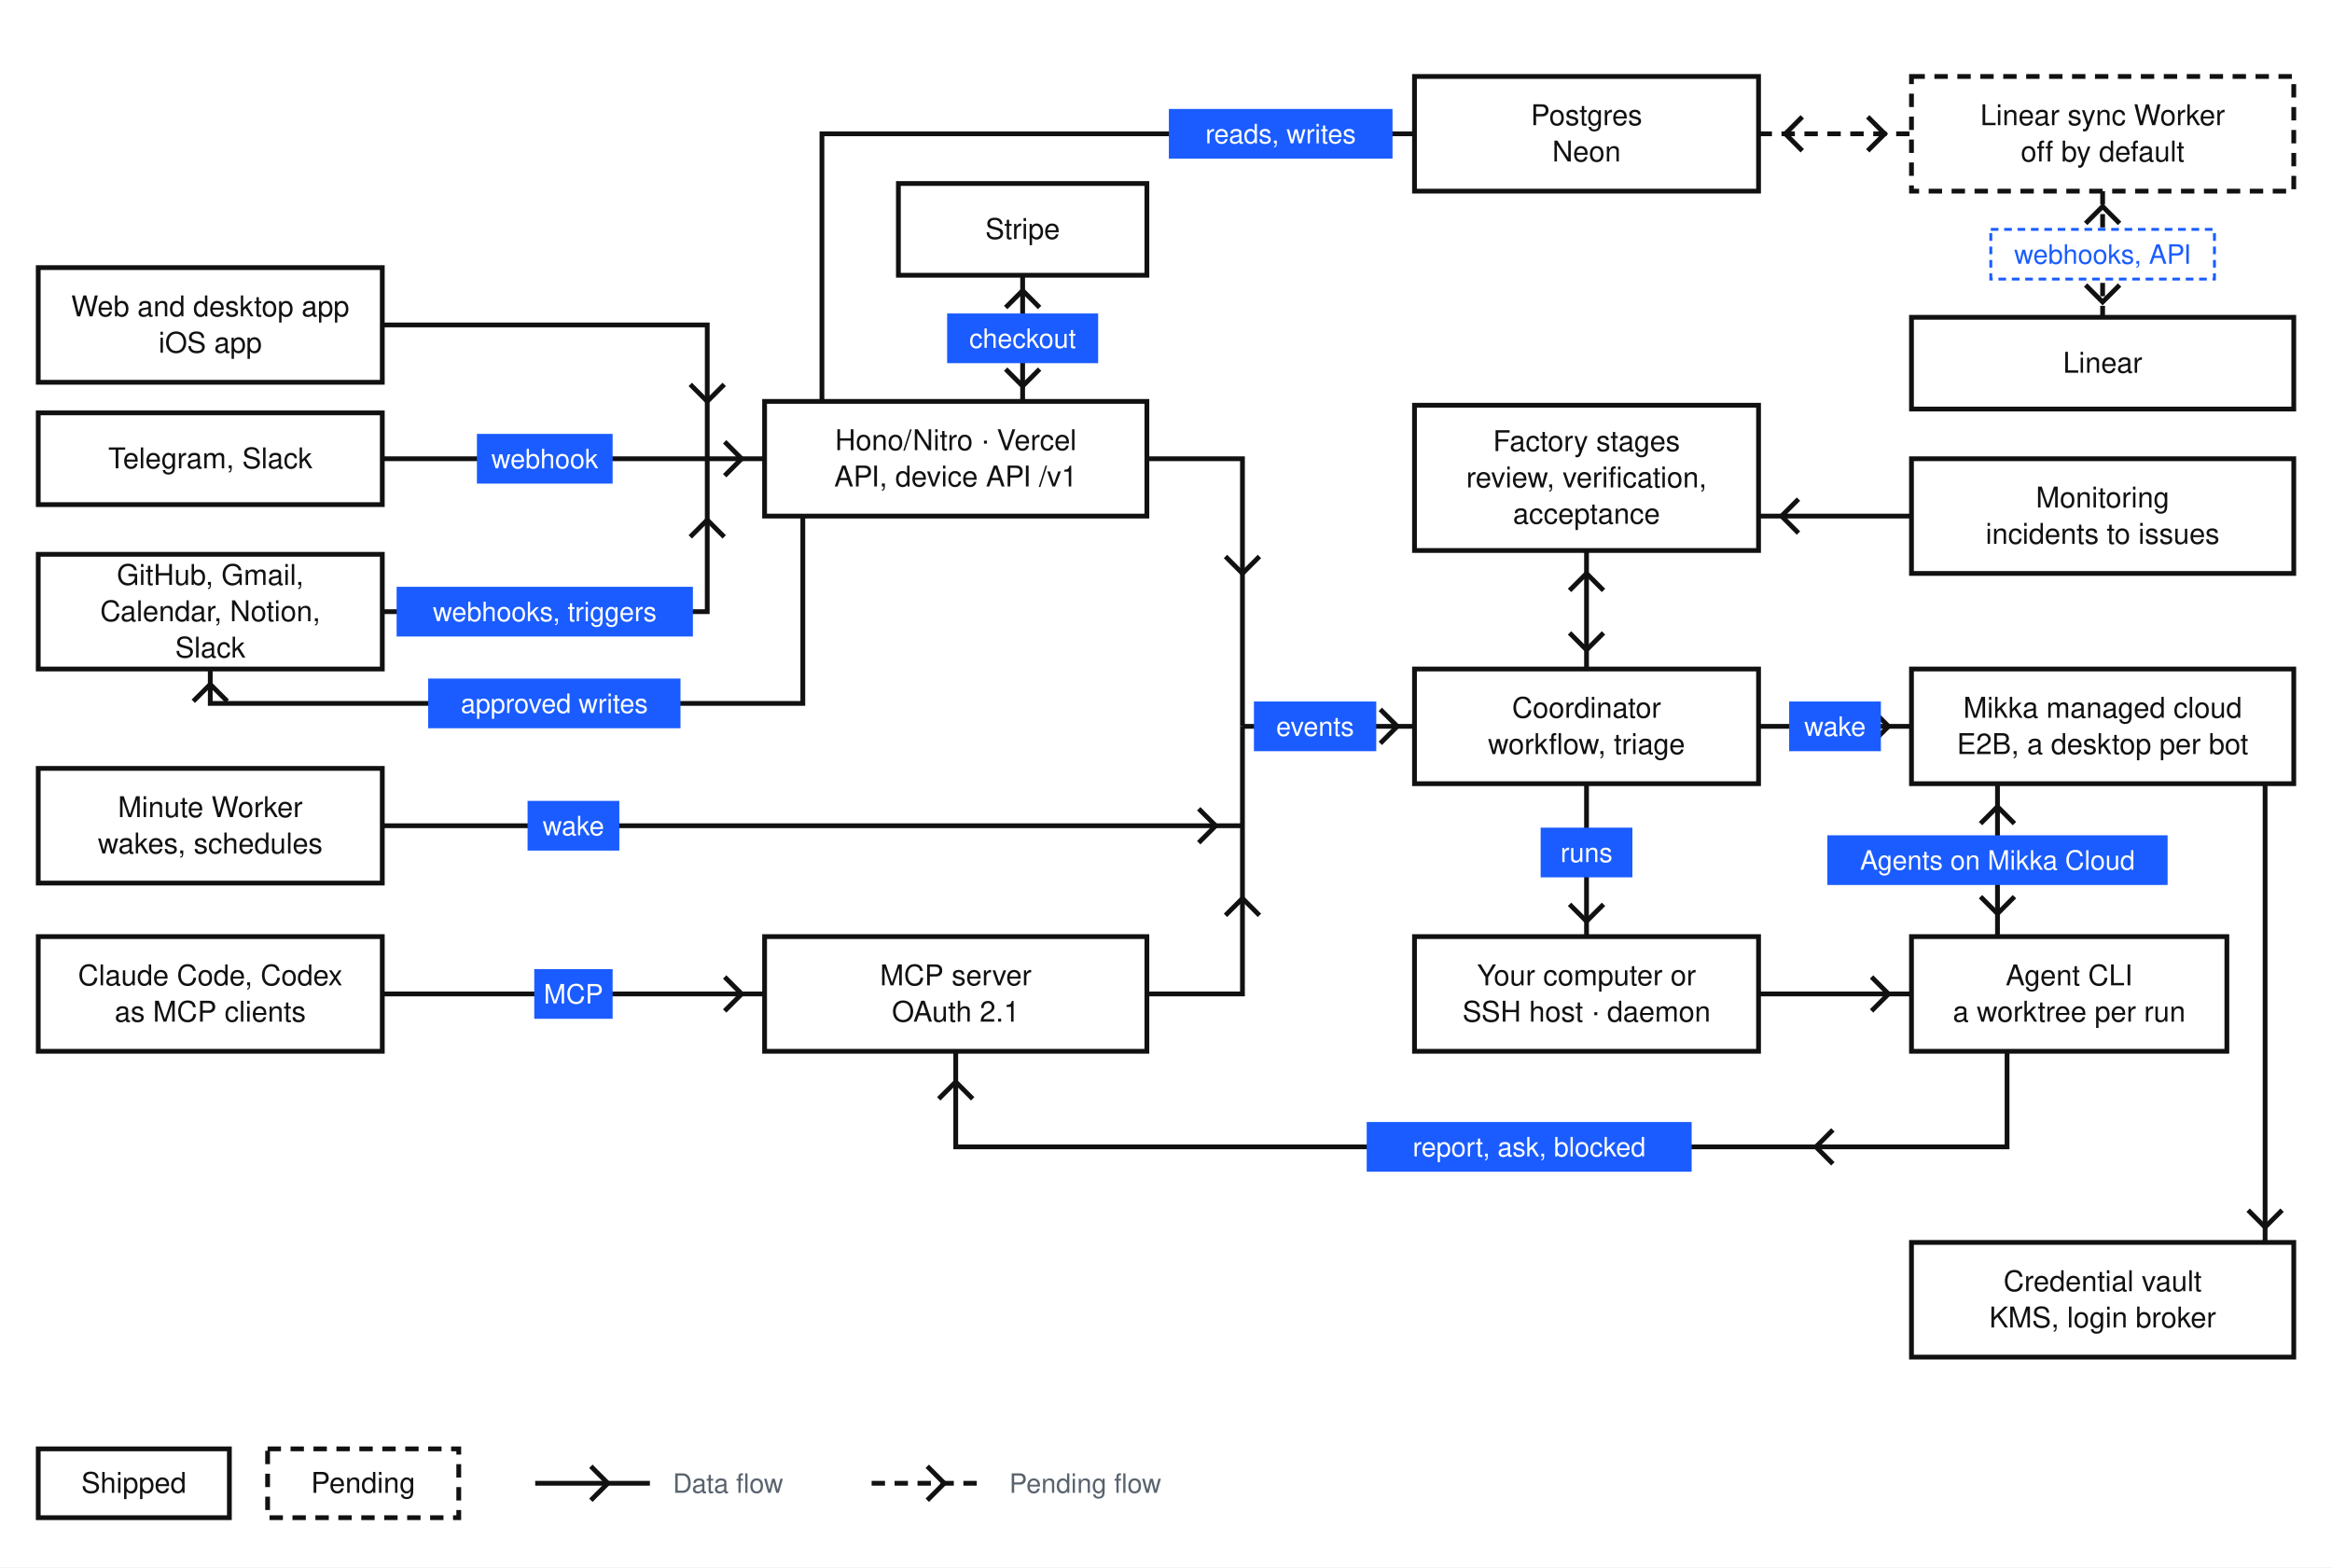
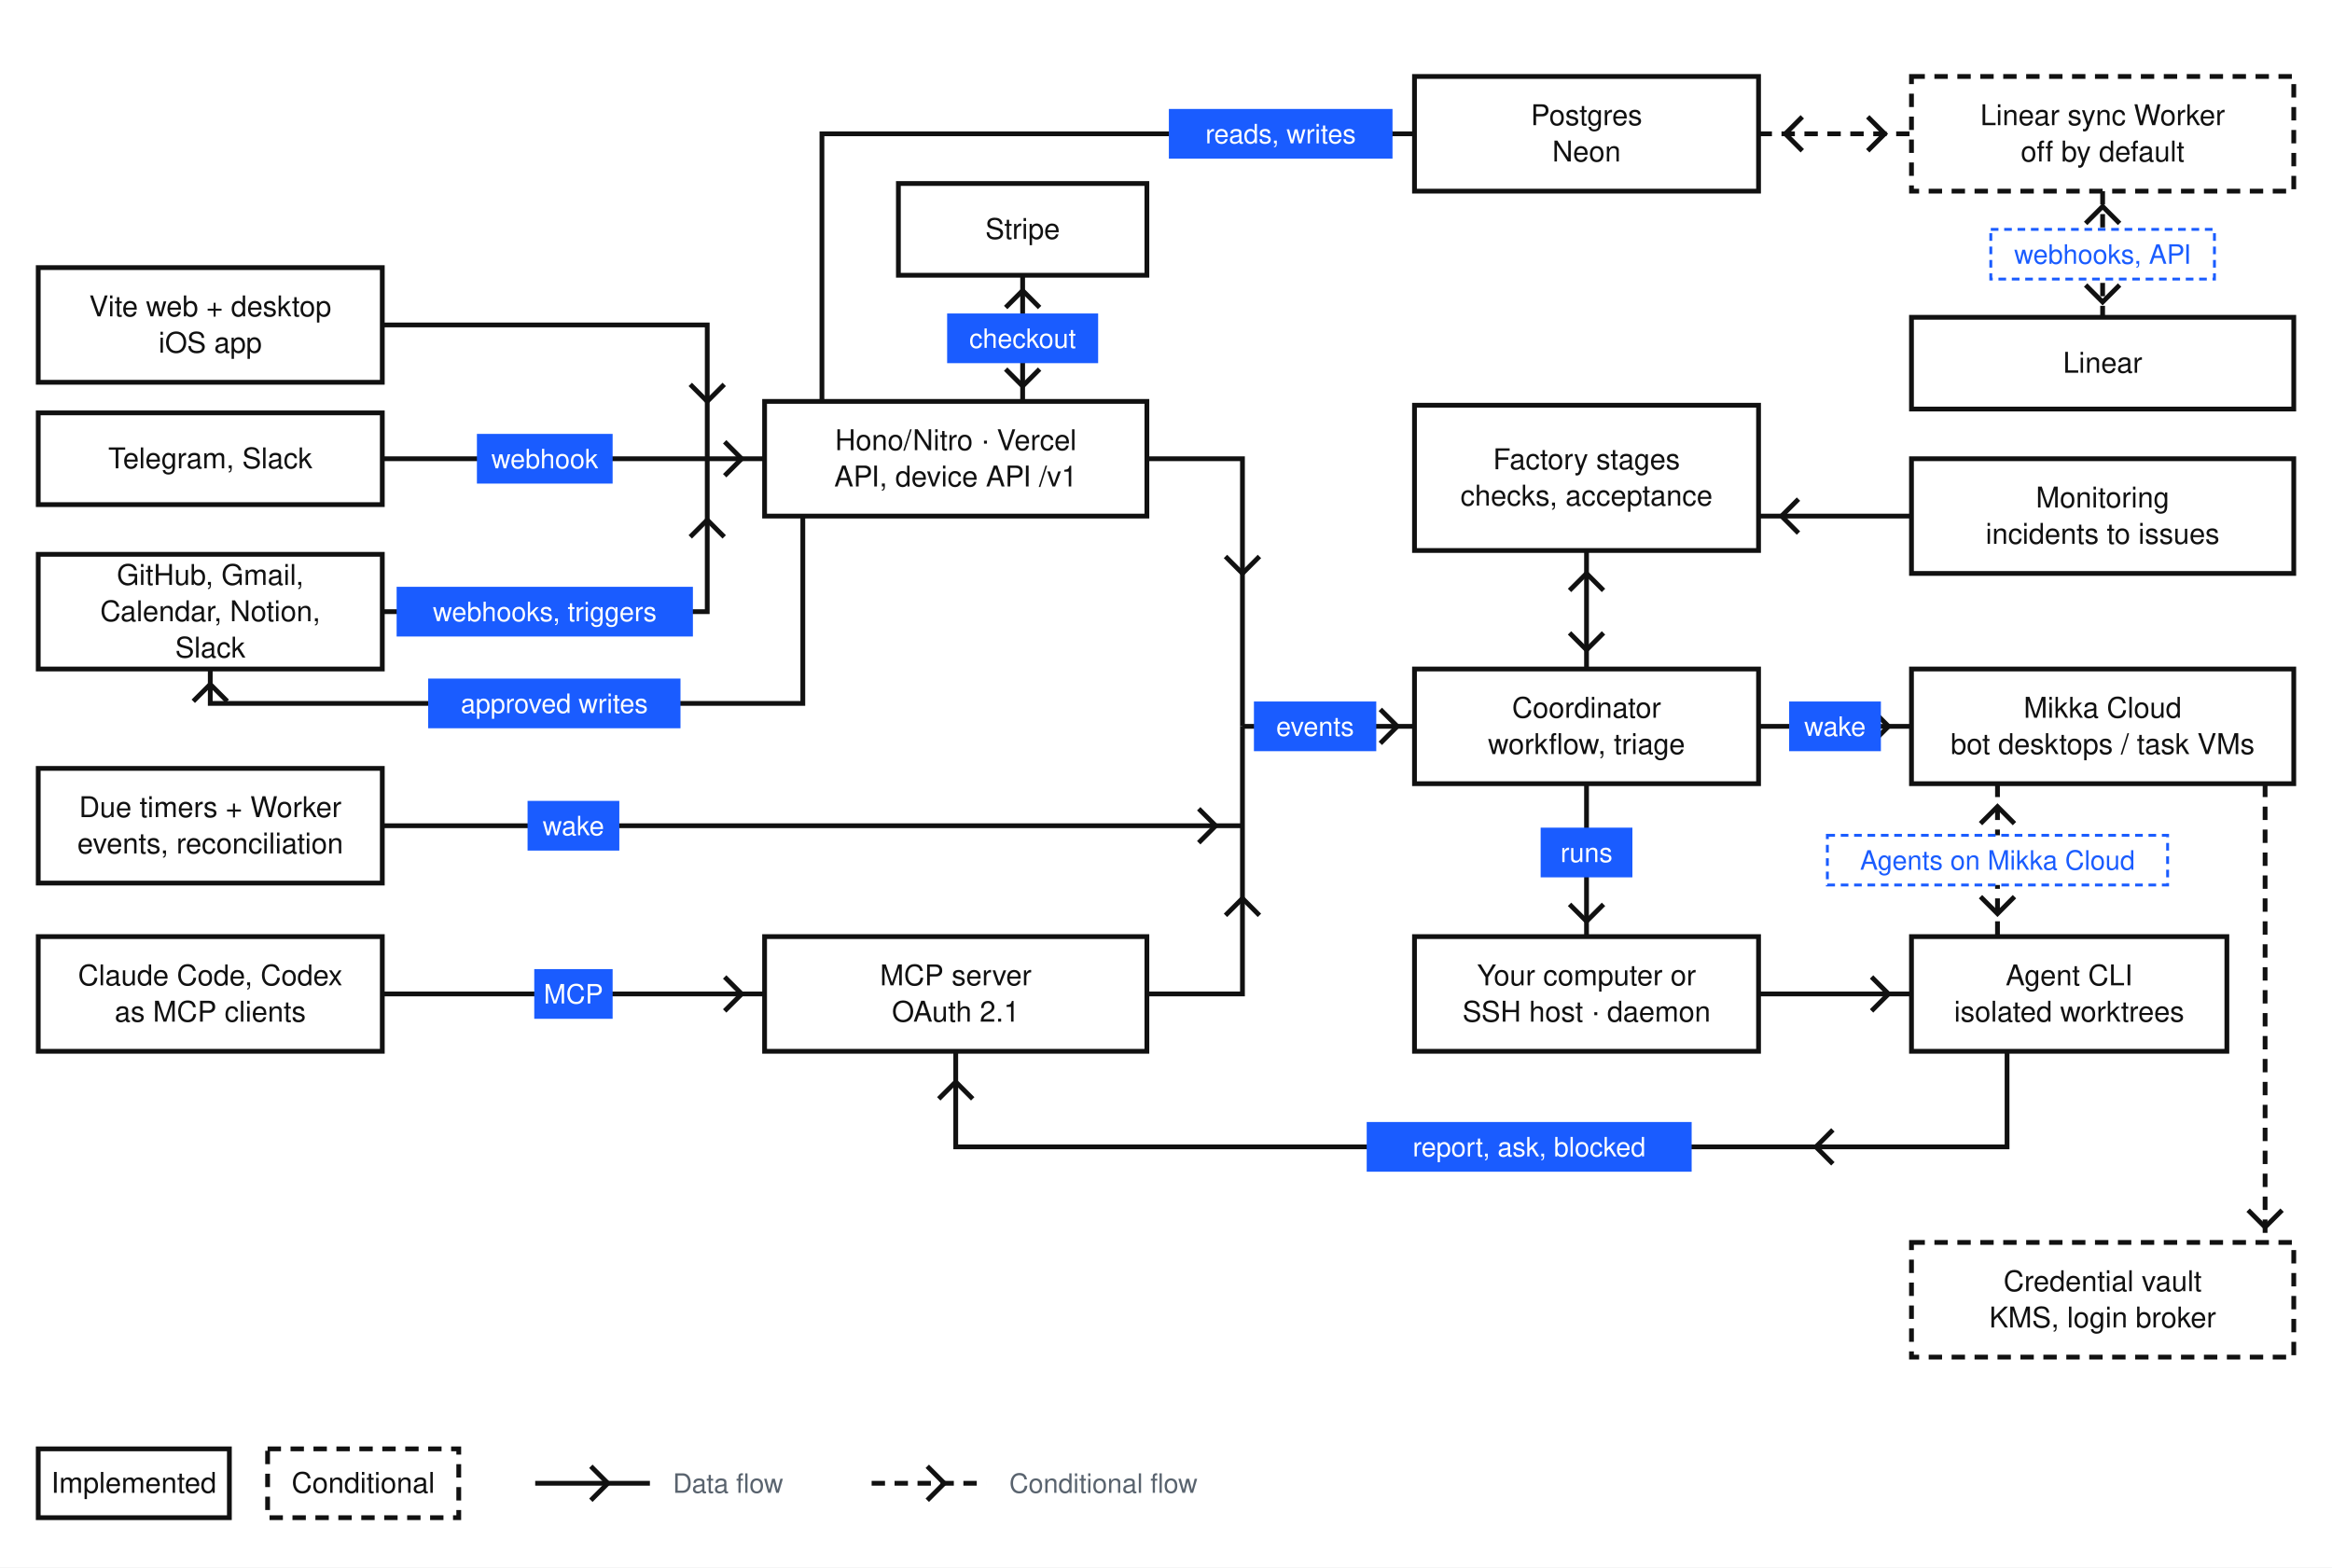
<svg xmlns="http://www.w3.org/2000/svg" width="1220" height="820" viewBox="0 0 1220 820" font-family="-apple-system, BlinkMacSystemFont, &quot;Segoe UI&quot;, Helvetica, Arial, &quot;PingFang SC&quot;, &quot;Noto Sans CJK SC&quot;, &quot;Microsoft YaHei&quot;, sans-serif" role="img" aria-label="Mikka architecture">
  <rect width="1220" height="820" fill="#ffffff" />
  <path d="M200 170 L370 170 L370 240" fill="none" stroke="#111111" stroke-width="2.5" />
  <path d="M362 202 L370 210 L378 202" fill="none" stroke="#111111" stroke-width="2.5" stroke-linecap="square" stroke-linejoin="miter" />
  <path d="M200 320 L370 320 L370 240" fill="none" stroke="#111111" stroke-width="2.5" />
  <path d="M362 280 L370 272 L378 280" fill="none" stroke="#111111" stroke-width="2.5" stroke-linecap="square" stroke-linejoin="miter" />
  <path d="M200 240 L400 240" fill="none" stroke="#111111" stroke-width="2.5" />
  <path d="M380 232 L388 240 L380 248" fill="none" stroke="#111111" stroke-width="2.5" stroke-linecap="square" stroke-linejoin="miter" />
  <rect x="249.5" y="227" width="71" height="26" fill="#1a5cff" />
  <text x="285" y="245" text-anchor="middle" font-size="14" fill="#ffffff">webhook</text>
  <rect x="207.5" y="307" width="155" height="26" fill="#1a5cff" />
  <text x="285" y="325" text-anchor="middle" font-size="14" fill="#ffffff">webhooks, triggers</text>
  <path d="M420 270 L420 368 L110 368 L110 350" fill="none" stroke="#111111" stroke-width="2.5" />
  <path d="M102 366 L110 358 L118 366" fill="none" stroke="#111111" stroke-width="2.5" stroke-linecap="square" stroke-linejoin="miter" />
  <rect x="224" y="355" width="132" height="26" fill="#1a5cff" />
  <text x="290" y="373" text-anchor="middle" font-size="14" fill="#ffffff">approved writes</text>
  <path d="M535 144 L535 210" fill="none" stroke="#111111" stroke-width="2.5" />
  <path d="M527 194 L535 202 L543 194" fill="none" stroke="#111111" stroke-width="2.5" stroke-linecap="square" stroke-linejoin="miter" />
  <path d="M527 160 L535 152 L543 160" fill="none" stroke="#111111" stroke-width="2.5" stroke-linecap="square" stroke-linejoin="miter" />
  <rect x="495.5" y="164" width="79" height="26" fill="#1a5cff" />
  <text x="535" y="182" text-anchor="middle" font-size="14" fill="#ffffff">checkout</text>
  <path d="M200 520 L400 520" fill="none" stroke="#111111" stroke-width="2.5" />
  <path d="M380 512 L388 520 L380 528" fill="none" stroke="#111111" stroke-width="2.5" stroke-linecap="square" stroke-linejoin="miter" />
  <rect x="279.5" y="507" width="41" height="26" fill="#1a5cff" />
  <text x="300" y="525" text-anchor="middle" font-size="14" fill="#ffffff">MCP</text>
  <path d="M430 210 L430 70 L740 70" fill="none" stroke="#111111" stroke-width="2.5" />
  <path d="M720 62 L728 70 L720 78" fill="none" stroke="#111111" stroke-width="2.5" stroke-linecap="square" stroke-linejoin="miter" />
  <rect x="611.5" y="57" width="117" height="26" fill="#1a5cff" />
  <text x="670" y="75" text-anchor="middle" font-size="14" fill="#ffffff">reads, writes</text>
  <path d="M920 70 L1000 70" fill="none" stroke="#111111" stroke-width="2.5" stroke-dasharray="7 5" />
  <path d="M942 62 L934 70 L942 78" fill="none" stroke="#111111" stroke-width="2.5" stroke-linecap="square" stroke-linejoin="miter" />
  <path d="M978 62 L986 70 L978 78" fill="none" stroke="#111111" stroke-width="2.5" stroke-linecap="square" stroke-linejoin="miter" />
  <path d="M1100 100 L1100 166" fill="none" stroke="#111111" stroke-width="2.5" stroke-dasharray="7 5" />
  <path d="M1092 150 L1100 158 L1108 150" fill="none" stroke="#111111" stroke-width="2.5" stroke-linecap="square" stroke-linejoin="miter" />
  <path d="M1092 116 L1100 108 L1108 116" fill="none" stroke="#111111" stroke-width="2.5" stroke-linecap="square" stroke-linejoin="miter" />
  <rect x="1041.5" y="120" width="117" height="26" fill="#ffffff" stroke="#1a5cff" stroke-width="1.5" stroke-dasharray="4 3" />
  <text x="1100" y="138" text-anchor="middle" font-size="14" fill="#1a5cff">webhooks, API</text>
  <path d="M600 240 L650 240 L650 380" fill="none" stroke="#111111" stroke-width="2.5" />
  <path d="M642 292 L650 300 L658 292" fill="none" stroke="#111111" stroke-width="2.5" stroke-linecap="square" stroke-linejoin="miter" />
  <path d="M600 520 L650 520 L650 380" fill="none" stroke="#111111" stroke-width="2.5" />
  <path d="M642 478 L650 470 L658 478" fill="none" stroke="#111111" stroke-width="2.5" stroke-linecap="square" stroke-linejoin="miter" />
  <path d="M650 380 L740 380" fill="none" stroke="#111111" stroke-width="2.5" />
  <path d="M723 372 L731 380 L723 388" fill="none" stroke="#111111" stroke-width="2.5" stroke-linecap="square" stroke-linejoin="miter" />
  <rect x="656" y="367" width="64" height="26" fill="#1a5cff" />
  <text x="688" y="385" text-anchor="middle" font-size="14" fill="#ffffff">events</text>
  <path d="M200 432 L650 432" fill="none" stroke="#111111" stroke-width="2.5" />
  <path d="M628 424 L636 432 L628 440" fill="none" stroke="#111111" stroke-width="2.5" stroke-linecap="square" stroke-linejoin="miter" />
  <rect x="276" y="419" width="48" height="26" fill="#1a5cff" />
  <text x="300" y="437" text-anchor="middle" font-size="14" fill="#ffffff">wake</text>
  <path d="M830 288 L830 350" fill="none" stroke="#111111" stroke-width="2.5" />
  <path d="M822 308 L830 300 L838 308" fill="none" stroke="#111111" stroke-width="2.5" stroke-linecap="square" stroke-linejoin="miter" />
  <path d="M822 332 L830 340 L838 332" fill="none" stroke="#111111" stroke-width="2.5" stroke-linecap="square" stroke-linejoin="miter" />
  <path d="M1000 270 L920 270" fill="none" stroke="#111111" stroke-width="2.5" />
  <path d="M940 262 L932 270 L940 278" fill="none" stroke="#111111" stroke-width="2.5" stroke-linecap="square" stroke-linejoin="miter" />
  <path d="M920 380 L1000 380" fill="none" stroke="#111111" stroke-width="2.5" />
  <path d="M980 372 L988 380 L980 388" fill="none" stroke="#111111" stroke-width="2.5" stroke-linecap="square" stroke-linejoin="miter" />
  <rect x="936" y="367" width="48" height="26" fill="#1a5cff" />
  <text x="960" y="385" text-anchor="middle" font-size="14" fill="#ffffff">wake</text>
  <path d="M830 410 L830 490" fill="none" stroke="#111111" stroke-width="2.5" />
  <path d="M822 474 L830 482 L838 474" fill="none" stroke="#111111" stroke-width="2.5" stroke-linecap="square" stroke-linejoin="miter" />
  <rect x="806" y="433" width="48" height="26" fill="#1a5cff" />
  <text x="830" y="451" text-anchor="middle" font-size="14" fill="#ffffff">runs</text>
  <path d="M920 520 L1000 520" fill="none" stroke="#111111" stroke-width="2.5" />
  <path d="M980 512 L988 520 L980 528" fill="none" stroke="#111111" stroke-width="2.5" stroke-linecap="square" stroke-linejoin="miter" />
-   <path d="M1045 410 L1045 490" fill="none" stroke="#111111" stroke-width="2.5" />
+   <path d="M1045 410 L1045 490" fill="none" stroke="#111111" stroke-width="2.5" stroke-dasharray="7 5" />
  <path d="M1037 430 L1045 422 L1053 430" fill="none" stroke="#111111" stroke-width="2.5" stroke-linecap="square" stroke-linejoin="miter" />
  <path d="M1037 470 L1045 478 L1053 470" fill="none" stroke="#111111" stroke-width="2.5" stroke-linecap="square" stroke-linejoin="miter" />
-   <rect x="956" y="437" width="178" height="26" fill="#1a5cff" />
-   <text x="1045" y="455" text-anchor="middle" font-size="14" fill="#ffffff">Agents on Mikka Cloud</text>
-   <path d="M1185 410 L1185 650" fill="none" stroke="#111111" stroke-width="2.5" />
+   <rect x="956" y="437" width="178" height="26" fill="#ffffff" stroke="#1a5cff" stroke-width="1.5" stroke-dasharray="4 3" />
+   <text x="1045" y="455" text-anchor="middle" font-size="14" fill="#1a5cff">Agents on Mikka Cloud</text>
+   <path d="M1185 410 L1185 650" fill="none" stroke="#111111" stroke-width="2.5" stroke-dasharray="7 5" />
  <path d="M1177 634 L1185 642 L1193 634" fill="none" stroke="#111111" stroke-width="2.5" stroke-linecap="square" stroke-linejoin="miter" />
  <path d="M1050 550 L1050 600 L500 600 L500 550" fill="none" stroke="#111111" stroke-width="2.5" />
  <path d="M958 592 L950 600 L958 608" fill="none" stroke="#111111" stroke-width="2.5" stroke-linecap="square" stroke-linejoin="miter" />
  <path d="M492 574 L500 566 L508 574" fill="none" stroke="#111111" stroke-width="2.5" stroke-linecap="square" stroke-linejoin="miter" />
  <rect x="715" y="587" width="170" height="26" fill="#1a5cff" />
  <text x="800" y="605" text-anchor="middle" font-size="14" fill="#ffffff">report, ask, blocked</text>
  <rect x="20" y="140" width="180" height="60" fill="#ffffff" stroke="#111111" stroke-width="2.5" />
-   <text x="110" y="165.5" text-anchor="middle" font-size="15" fill="#111111">Web and desktop app</text>
+   <text x="110" y="165.5" text-anchor="middle" font-size="15" fill="#111111">Vite web + desktop</text>
  <text x="110" y="184.5" text-anchor="middle" font-size="15" fill="#111111">iOS app</text>
  <rect x="20" y="216" width="180" height="48" fill="#ffffff" stroke="#111111" stroke-width="2.5" />
  <text x="110" y="245" text-anchor="middle" font-size="15" fill="#111111">Telegram, Slack</text>
  <rect x="20" y="290" width="180" height="60" fill="#ffffff" stroke="#111111" stroke-width="2.5" />
  <text x="110" y="306" text-anchor="middle" font-size="15" fill="#111111">GitHub, Gmail,</text>
  <text x="110" y="325" text-anchor="middle" font-size="15" fill="#111111">Calendar, Notion,</text>
  <text x="110" y="344" text-anchor="middle" font-size="15" fill="#111111">Slack</text>
  <rect x="20" y="402" width="180" height="60" fill="#ffffff" stroke="#111111" stroke-width="2.5" />
-   <text x="110" y="427.5" text-anchor="middle" font-size="15" fill="#111111">Minute Worker</text>
-   <text x="110" y="446.5" text-anchor="middle" font-size="15" fill="#111111">wakes, schedules</text>
+   <text x="110" y="427.5" text-anchor="middle" font-size="15" fill="#111111">Due timers + Worker</text>
+   <text x="110" y="446.5" text-anchor="middle" font-size="15" fill="#111111">events, reconciliation</text>
  <rect x="20" y="490" width="180" height="60" fill="#ffffff" stroke="#111111" stroke-width="2.5" />
  <text x="110" y="515.5" text-anchor="middle" font-size="15" fill="#111111">Claude Code, Codex</text>
  <text x="110" y="534.5" text-anchor="middle" font-size="15" fill="#111111">as MCP clients</text>
  <rect x="470" y="96" width="130" height="48" fill="#ffffff" stroke="#111111" stroke-width="2.5" />
  <text x="535" y="125" text-anchor="middle" font-size="15" fill="#111111">Stripe</text>
  <rect x="400" y="210" width="200" height="60" fill="#ffffff" stroke="#111111" stroke-width="2.5" />
  <text x="500" y="235.5" text-anchor="middle" font-size="15" fill="#111111">Hono/Nitro · Vercel</text>
  <text x="500" y="254.5" text-anchor="middle" font-size="15" fill="#111111">API, device API /v1</text>
  <rect x="400" y="490" width="200" height="60" fill="#ffffff" stroke="#111111" stroke-width="2.5" />
  <text x="500" y="515.5" text-anchor="middle" font-size="15" fill="#111111">MCP server</text>
  <text x="500" y="534.5" text-anchor="middle" font-size="15" fill="#111111">OAuth 2.1</text>
  <rect x="740" y="40" width="180" height="60" fill="#ffffff" stroke="#111111" stroke-width="2.5" />
  <text x="830" y="65.5" text-anchor="middle" font-size="15" fill="#111111">Postgres</text>
  <text x="830" y="84.5" text-anchor="middle" font-size="15" fill="#111111">Neon</text>
  <rect x="740" y="212" width="180" height="76" fill="#ffffff" stroke="#111111" stroke-width="2.5" />
-   <text x="830" y="236" text-anchor="middle" font-size="15" fill="#111111">Factory stages</text>
-   <text x="830" y="255" text-anchor="middle" font-size="15" fill="#111111">review, verification,</text>
-   <text x="830" y="274" text-anchor="middle" font-size="15" fill="#111111">acceptance</text>
+   <text x="830" y="245.5" text-anchor="middle" font-size="15" fill="#111111">Factory stages</text>
+   <text x="830" y="264.5" text-anchor="middle" font-size="15" fill="#111111">checks, acceptance</text>
  <rect x="740" y="350" width="180" height="60" fill="#ffffff" stroke="#111111" stroke-width="2.5" />
  <text x="830" y="375.5" text-anchor="middle" font-size="15" fill="#111111">Coordinator</text>
  <text x="830" y="394.5" text-anchor="middle" font-size="15" fill="#111111">workflow, triage</text>
  <rect x="740" y="490" width="180" height="60" fill="#ffffff" stroke="#111111" stroke-width="2.5" />
  <text x="830" y="515.5" text-anchor="middle" font-size="15" fill="#111111">Your computer or</text>
  <text x="830" y="534.5" text-anchor="middle" font-size="15" fill="#111111">SSH host · daemon</text>
  <rect x="1000" y="40" width="200" height="60" fill="#ffffff" stroke="#111111" stroke-width="2.5" stroke-dasharray="7 5" />
  <text x="1100" y="65.5" text-anchor="middle" font-size="15" fill="#111111">Linear sync Worker</text>
  <text x="1100" y="84.5" text-anchor="middle" font-size="15" fill="#111111">off by default</text>
  <rect x="1000" y="166" width="200" height="48" fill="#ffffff" stroke="#111111" stroke-width="2.5" />
  <text x="1100" y="195" text-anchor="middle" font-size="15" fill="#111111">Linear</text>
  <rect x="1000" y="240" width="200" height="60" fill="#ffffff" stroke="#111111" stroke-width="2.5" />
  <text x="1100" y="265.5" text-anchor="middle" font-size="15" fill="#111111">Monitoring</text>
  <text x="1100" y="284.5" text-anchor="middle" font-size="15" fill="#111111">incidents to issues</text>
  <rect x="1000" y="350" width="200" height="60" fill="#ffffff" stroke="#111111" stroke-width="2.5" />
-   <text x="1100" y="375.5" text-anchor="middle" font-size="15" fill="#111111">Mikka managed cloud</text>
-   <text x="1100" y="394.5" text-anchor="middle" font-size="15" fill="#111111">E2B, a desktop per bot</text>
+   <text x="1100" y="375.5" text-anchor="middle" font-size="15" fill="#111111">Mikka Cloud</text>
+   <text x="1100" y="394.5" text-anchor="middle" font-size="15" fill="#111111">bot desktops / task VMs</text>
  <rect x="1000" y="490" width="165" height="60" fill="#ffffff" stroke="#111111" stroke-width="2.5" />
  <text x="1082.5" y="515.5" text-anchor="middle" font-size="15" fill="#111111">Agent CLI</text>
-   <text x="1082.5" y="534.5" text-anchor="middle" font-size="15" fill="#111111">a worktree per run</text>
-   <rect x="1000" y="650" width="200" height="60" fill="#ffffff" stroke="#111111" stroke-width="2.5" />
+   <text x="1082.5" y="534.5" text-anchor="middle" font-size="15" fill="#111111">isolated worktrees</text>
+   <rect x="1000" y="650" width="200" height="60" fill="#ffffff" stroke="#111111" stroke-width="2.5" stroke-dasharray="7 5" />
  <text x="1100" y="675.5" text-anchor="middle" font-size="15" fill="#111111">Credential vault</text>
  <text x="1100" y="694.5" text-anchor="middle" font-size="15" fill="#111111">KMS, login broker</text>
  <rect x="20" y="758" width="100" height="36" fill="#ffffff" stroke="#111111" stroke-width="2.5" />
-   <text x="70" y="781" text-anchor="middle" font-size="15" fill="#111111">Shipped</text>
+   <text x="70" y="781" text-anchor="middle" font-size="15" fill="#111111">Implemented</text>
  <rect x="140" y="758" width="100" height="36" fill="#ffffff" stroke="#111111" stroke-width="2.5" stroke-dasharray="7 5" />
-   <text x="190" y="781" text-anchor="middle" font-size="15" fill="#111111">Pending</text>
+   <text x="190" y="781" text-anchor="middle" font-size="15" fill="#111111">Conditional</text>
  <path d="M280 776 L340 776" fill="none" stroke="#111111" stroke-width="2.5" />
  <path d="M310 768 L318 776 L310 784" fill="none" stroke="#111111" stroke-width="2.5" stroke-linecap="square" stroke-linejoin="miter" />
  <text x="352" y="781" font-size="14" fill="#59636e">Data flow</text>
  <path d="M456 776 L516 776" fill="none" stroke="#111111" stroke-width="2.5" stroke-dasharray="7 5" />
  <path d="M486 768 L494 776 L486 784" fill="none" stroke="#111111" stroke-width="2.5" stroke-linecap="square" stroke-linejoin="miter" />
-   <text x="528" y="781" font-size="14" fill="#59636e">Pending flow</text>
+   <text x="528" y="781" font-size="14" fill="#59636e">Conditional flow</text>
</svg>
